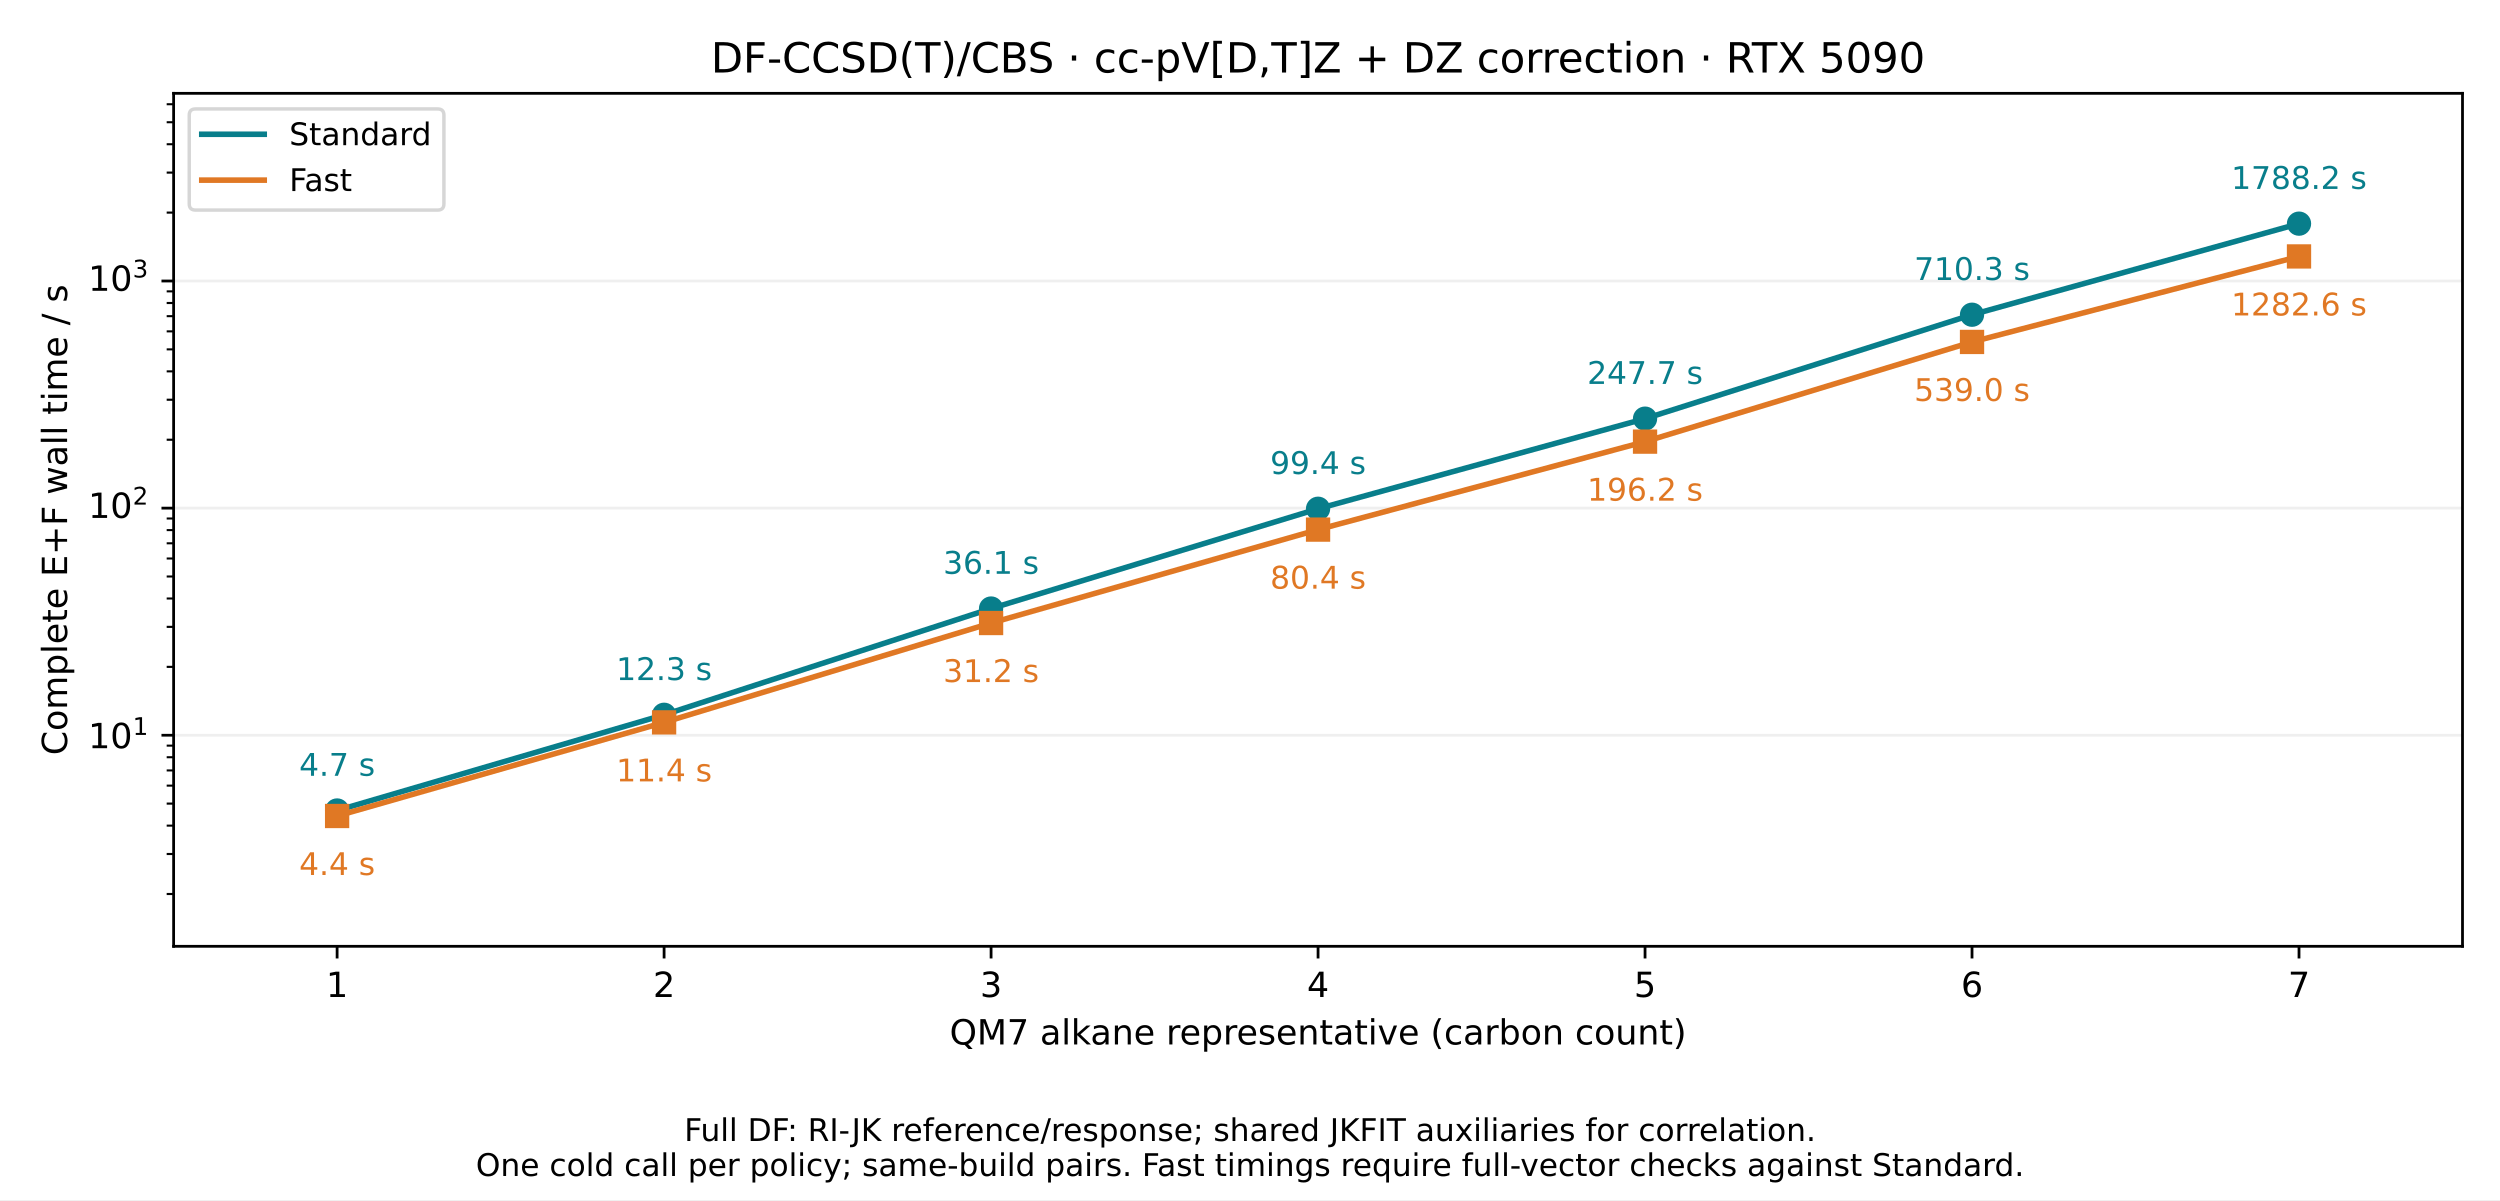
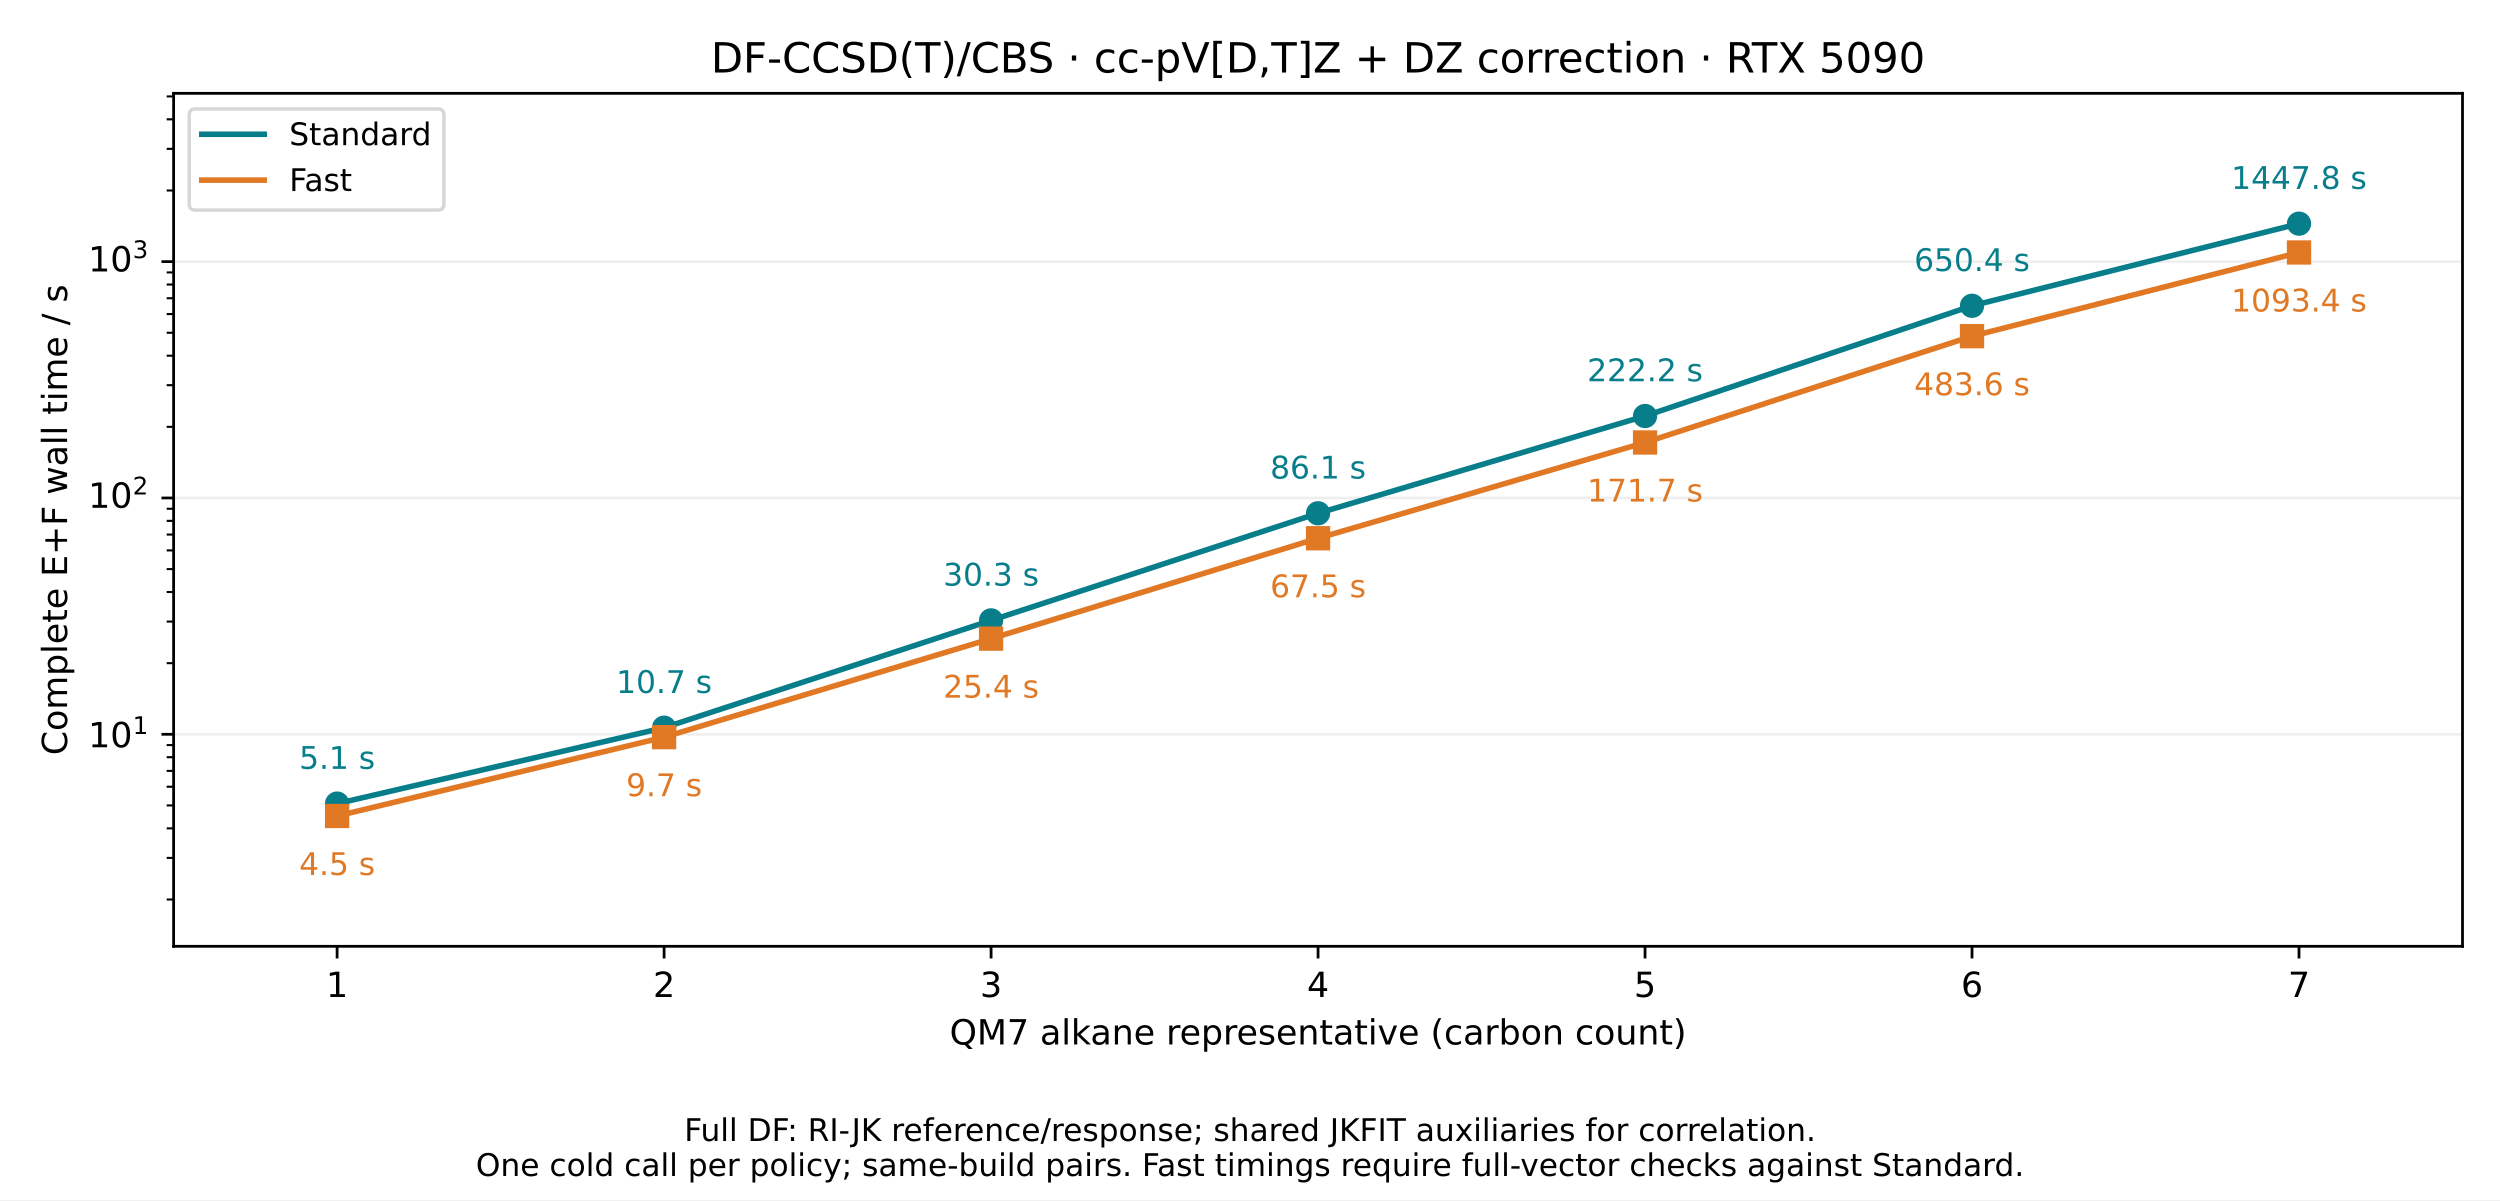
<svg xmlns="http://www.w3.org/2000/svg" xmlns:xlink="http://www.w3.org/1999/xlink" width="720pt" height="345.6pt" viewBox="0 0 720 345.6" version="1.1">
  <defs>
    <style type="text/css">*{stroke-linejoin: round; stroke-linecap: butt}</style>
  </defs>
  <g id="figure_1">
    <g id="patch_1">
      <path d="M 0 345.6 L 720 345.6 L 720 0 L 0 0 z " style="fill: #ffffff" />
    </g>
    <g id="axes_1">
      <g id="patch_2">
        <path d="M 50.003 272.536 L 709.2 272.536 L 709.2 26.88 L 50.003 26.88 z " style="fill: #ffffff" />
      </g>
      <g id="matplotlib.axis_1">
        <g id="xtick_1">
          <g id="line2d_1">
            <defs>
              <path id="m9fb4f27be5" d="M 0 0 L 0 3.5 " style="stroke: #000000; stroke-width: 0.8" />
            </defs>
            <g>
              <use xlink:href="#m9fb4f27be5" x="97.088" y="272.536" style="stroke: #000000; stroke-width: 0.8" />
            </g>
          </g>
          <g id="text_1">
            <text style="font-size: 10px; font-family: 'DejaVu Sans'; text-anchor: middle" x="97.088" y="287.134" transform="rotate(-0 97.08821 287.1344)">1</text>
          </g>
        </g>
        <g id="xtick_2">
          <g id="line2d_2">
            <g>
              <use xlink:href="#m9fb4f27be5" x="191.259" y="272.536" style="stroke: #000000; stroke-width: 0.8" />
            </g>
          </g>
          <g id="text_2">
            <text style="font-size: 10px; font-family: 'DejaVu Sans'; text-anchor: middle" x="191.259" y="287.134" transform="rotate(-0 191.2593 287.1344)">2</text>
          </g>
        </g>
        <g id="xtick_3">
          <g id="line2d_3">
            <g>
              <use xlink:href="#m9fb4f27be5" x="285.43" y="272.536" style="stroke: #000000; stroke-width: 0.8" />
            </g>
          </g>
          <g id="text_3">
            <text style="font-size: 10px; font-family: 'DejaVu Sans'; text-anchor: middle" x="285.43" y="287.134" transform="rotate(-0 285.4303 287.1344)">3</text>
          </g>
        </g>
        <g id="xtick_4">
          <g id="line2d_4">
            <g>
              <use xlink:href="#m9fb4f27be5" x="379.601" y="272.536" style="stroke: #000000; stroke-width: 0.8" />
            </g>
          </g>
          <g id="text_4">
            <text style="font-size: 10px; font-family: 'DejaVu Sans'; text-anchor: middle" x="379.601" y="287.134" transform="rotate(-0 379.6013 287.1344)">4</text>
          </g>
        </g>
        <g id="xtick_5">
          <g id="line2d_5">
            <g>
              <use xlink:href="#m9fb4f27be5" x="473.772" y="272.536" style="stroke: #000000; stroke-width: 0.8" />
            </g>
          </g>
          <g id="text_5">
            <text style="font-size: 10px; font-family: 'DejaVu Sans'; text-anchor: middle" x="473.772" y="287.134" transform="rotate(-0 473.7724 287.1344)">5</text>
          </g>
        </g>
        <g id="xtick_6">
          <g id="line2d_6">
            <g>
              <use xlink:href="#m9fb4f27be5" x="567.943" y="272.536" style="stroke: #000000; stroke-width: 0.8" />
            </g>
          </g>
          <g id="text_6">
            <text style="font-size: 10px; font-family: 'DejaVu Sans'; text-anchor: middle" x="567.943" y="287.134" transform="rotate(-0 567.9434 287.1344)">6</text>
          </g>
        </g>
        <g id="xtick_7">
          <g id="line2d_7">
            <g>
              <use xlink:href="#m9fb4f27be5" x="662.114" y="272.536" style="stroke: #000000; stroke-width: 0.8" />
            </g>
          </g>
          <g id="text_7">
            <text style="font-size: 10px; font-family: 'DejaVu Sans'; text-anchor: middle" x="662.114" y="287.134" transform="rotate(-0 662.1145 287.1344)">7</text>
          </g>
        </g>
        <g id="text_8">
          <text style="font-size: 10px; font-family: 'DejaVu Sans'; text-anchor: middle" x="379.601" y="300.813" transform="rotate(-0 379.6013 300.8126)">QM7 alkane representative (carbon count)</text>
        </g>
      </g>
      <g id="matplotlib.axis_2">
        <g id="ytick_1">
          <g id="line2d_8">
-             <path d="M 50.003 211.749 L 709.2 211.749 " clip-path="url(#pd17574eaad)" style="fill: none; stroke: #b0b0b0; stroke-opacity: 0.2; stroke-width: 0.8; stroke-linecap: square" />
+             <path d="M 50.003 211.48 L 709.2 211.48 " clip-path="url(#pd17574eaad)" style="fill: none; stroke: #b0b0b0; stroke-opacity: 0.2; stroke-width: 0.8; stroke-linecap: square" />
          </g>
          <g id="line2d_9">
            <defs>
              <path id="mf90fe80e93" d="M 0 0 L -3.5 0 " style="stroke: #000000; stroke-width: 0.8" />
            </defs>
            <g>
-               <use xlink:href="#mf90fe80e93" x="50.003" y="211.749" style="stroke: #000000; stroke-width: 0.8" />
+               <use xlink:href="#mf90fe80e93" x="50.003" y="211.48" style="stroke: #000000; stroke-width: 0.8" />
            </g>
          </g>
          <g id="text_9">
-             <g transform="translate(25.40269 215.5478)">
+             <g transform="translate(25.40269 215.2791)">
              <text>
                <tspan x="0" y="-0.064" style="font-size: 10px; font-family: 'DejaVu Sans'">1</tspan>
                <tspan x="6.362" y="-0.064" style="font-size: 10px; font-family: 'DejaVu Sans'">0</tspan>
                <tspan x="12.82" y="-3.892" style="font-size: 7px; font-family: 'DejaVu Sans'">1</tspan>
              </text>
            </g>
          </g>
        </g>
        <g id="ytick_2">
          <g id="line2d_10">
-             <path d="M 50.003 146.335 L 709.2 146.335 " clip-path="url(#pd17574eaad)" style="fill: none; stroke: #b0b0b0; stroke-opacity: 0.2; stroke-width: 0.8; stroke-linecap: square" />
+             <path d="M 50.003 143.415 L 709.2 143.415 " clip-path="url(#pd17574eaad)" style="fill: none; stroke: #b0b0b0; stroke-opacity: 0.2; stroke-width: 0.8; stroke-linecap: square" />
          </g>
          <g id="line2d_11">
            <g>
-               <use xlink:href="#mf90fe80e93" x="50.003" y="146.335" style="stroke: #000000; stroke-width: 0.8" />
+               <use xlink:href="#mf90fe80e93" x="50.003" y="143.415" style="stroke: #000000; stroke-width: 0.8" />
            </g>
          </g>
          <g id="text_10">
-             <g transform="translate(25.40269 150.1347)">
+             <g transform="translate(25.40269 147.214)">
              <text>
                <tspan x="0" y="-0.977" style="font-size: 10px; font-family: 'DejaVu Sans'">1</tspan>
                <tspan x="6.362" y="-0.977" style="font-size: 10px; font-family: 'DejaVu Sans'">0</tspan>
                <tspan x="12.82" y="-4.805" style="font-size: 7px; font-family: 'DejaVu Sans'">2</tspan>
              </text>
            </g>
          </g>
        </g>
        <g id="ytick_3">
          <g id="line2d_12">
-             <path d="M 50.003 80.922 L 709.2 80.922 " clip-path="url(#pd17574eaad)" style="fill: none; stroke: #b0b0b0; stroke-opacity: 0.2; stroke-width: 0.8; stroke-linecap: square" />
+             <path d="M 50.003 75.35 L 709.2 75.35 " clip-path="url(#pd17574eaad)" style="fill: none; stroke: #b0b0b0; stroke-opacity: 0.2; stroke-width: 0.8; stroke-linecap: square" />
          </g>
          <g id="line2d_13">
            <g>
-               <use xlink:href="#mf90fe80e93" x="50.003" y="80.922" style="stroke: #000000; stroke-width: 0.8" />
+               <use xlink:href="#mf90fe80e93" x="50.003" y="75.35" style="stroke: #000000; stroke-width: 0.8" />
            </g>
          </g>
          <g id="text_11">
-             <g transform="translate(25.40269 84.72158)">
+             <g transform="translate(25.40269 79.14892)">
              <text>
                <tspan x="0" y="-0.977" style="font-size: 10px; font-family: 'DejaVu Sans'">1</tspan>
                <tspan x="6.362" y="-0.977" style="font-size: 10px; font-family: 'DejaVu Sans'">0</tspan>
                <tspan x="12.82" y="-4.805" style="font-size: 7px; font-family: 'DejaVu Sans'">3</tspan>
              </text>
            </g>
          </g>
        </g>
        <g id="ytick_4">
          <g id="line2d_14">
            <defs>
              <path id="mc7f868824a" d="M 0 0 L -2 0 " style="stroke: #000000; stroke-width: 0.6" />
            </defs>
            <g>
-               <use xlink:href="#mc7f868824a" x="50.003" y="257.47" style="stroke: #000000; stroke-width: 0.6" />
+               <use xlink:href="#mc7f868824a" x="50.003" y="259.055" style="stroke: #000000; stroke-width: 0.6" />
            </g>
          </g>
        </g>
        <g id="ytick_5">
          <g id="line2d_15">
            <g>
-               <use xlink:href="#mc7f868824a" x="50.003" y="245.952" style="stroke: #000000; stroke-width: 0.6" />
+               <use xlink:href="#mc7f868824a" x="50.003" y="247.07" style="stroke: #000000; stroke-width: 0.6" />
            </g>
          </g>
        </g>
        <g id="ytick_6">
          <g id="line2d_16">
            <g>
-               <use xlink:href="#mc7f868824a" x="50.003" y="237.779" style="stroke: #000000; stroke-width: 0.6" />
+               <use xlink:href="#mc7f868824a" x="50.003" y="238.566" style="stroke: #000000; stroke-width: 0.6" />
            </g>
          </g>
        </g>
        <g id="ytick_7">
          <g id="line2d_17">
            <g>
-               <use xlink:href="#mc7f868824a" x="50.003" y="231.44" style="stroke: #000000; stroke-width: 0.6" />
+               <use xlink:href="#mc7f868824a" x="50.003" y="231.97" style="stroke: #000000; stroke-width: 0.6" />
            </g>
          </g>
        </g>
        <g id="ytick_8">
          <g id="line2d_18">
            <g>
-               <use xlink:href="#mc7f868824a" x="50.003" y="226.26" style="stroke: #000000; stroke-width: 0.6" />
+               <use xlink:href="#mc7f868824a" x="50.003" y="226.58" style="stroke: #000000; stroke-width: 0.6" />
            </g>
          </g>
        </g>
        <g id="ytick_9">
          <g id="line2d_19">
            <g>
-               <use xlink:href="#mc7f868824a" x="50.003" y="221.881" style="stroke: #000000; stroke-width: 0.6" />
+               <use xlink:href="#mc7f868824a" x="50.003" y="222.023" style="stroke: #000000; stroke-width: 0.6" />
            </g>
          </g>
        </g>
        <g id="ytick_10">
          <g id="line2d_20">
            <g>
-               <use xlink:href="#mc7f868824a" x="50.003" y="218.088" style="stroke: #000000; stroke-width: 0.6" />
+               <use xlink:href="#mc7f868824a" x="50.003" y="218.076" style="stroke: #000000; stroke-width: 0.6" />
            </g>
          </g>
        </g>
        <g id="ytick_11">
          <g id="line2d_21">
            <g>
-               <use xlink:href="#mc7f868824a" x="50.003" y="214.742" style="stroke: #000000; stroke-width: 0.6" />
+               <use xlink:href="#mc7f868824a" x="50.003" y="214.594" style="stroke: #000000; stroke-width: 0.6" />
            </g>
          </g>
        </g>
        <g id="ytick_12">
          <g id="line2d_22">
            <g>
-               <use xlink:href="#mc7f868824a" x="50.003" y="192.057" style="stroke: #000000; stroke-width: 0.6" />
+               <use xlink:href="#mc7f868824a" x="50.003" y="190.99" style="stroke: #000000; stroke-width: 0.6" />
            </g>
          </g>
        </g>
        <g id="ytick_13">
          <g id="line2d_23">
            <g>
-               <use xlink:href="#mc7f868824a" x="50.003" y="180.539" style="stroke: #000000; stroke-width: 0.6" />
+               <use xlink:href="#mc7f868824a" x="50.003" y="179.005" style="stroke: #000000; stroke-width: 0.6" />
            </g>
          </g>
        </g>
        <g id="ytick_14">
          <g id="line2d_24">
            <g>
-               <use xlink:href="#mc7f868824a" x="50.003" y="172.366" style="stroke: #000000; stroke-width: 0.6" />
+               <use xlink:href="#mc7f868824a" x="50.003" y="170.501" style="stroke: #000000; stroke-width: 0.6" />
            </g>
          </g>
        </g>
        <g id="ytick_15">
          <g id="line2d_25">
            <g>
-               <use xlink:href="#mc7f868824a" x="50.003" y="166.027" style="stroke: #000000; stroke-width: 0.6" />
+               <use xlink:href="#mc7f868824a" x="50.003" y="163.904" style="stroke: #000000; stroke-width: 0.6" />
            </g>
          </g>
        </g>
        <g id="ytick_16">
          <g id="line2d_26">
            <g>
-               <use xlink:href="#mc7f868824a" x="50.003" y="160.847" style="stroke: #000000; stroke-width: 0.6" />
+               <use xlink:href="#mc7f868824a" x="50.003" y="158.515" style="stroke: #000000; stroke-width: 0.6" />
            </g>
          </g>
        </g>
        <g id="ytick_17">
          <g id="line2d_27">
            <g>
-               <use xlink:href="#mc7f868824a" x="50.003" y="156.468" style="stroke: #000000; stroke-width: 0.6" />
+               <use xlink:href="#mc7f868824a" x="50.003" y="153.958" style="stroke: #000000; stroke-width: 0.6" />
            </g>
          </g>
        </g>
        <g id="ytick_18">
          <g id="line2d_28">
            <g>
-               <use xlink:href="#mc7f868824a" x="50.003" y="152.675" style="stroke: #000000; stroke-width: 0.6" />
+               <use xlink:href="#mc7f868824a" x="50.003" y="150.011" style="stroke: #000000; stroke-width: 0.6" />
            </g>
          </g>
        </g>
        <g id="ytick_19">
          <g id="line2d_29">
            <g>
-               <use xlink:href="#mc7f868824a" x="50.003" y="149.329" style="stroke: #000000; stroke-width: 0.6" />
+               <use xlink:href="#mc7f868824a" x="50.003" y="146.529" style="stroke: #000000; stroke-width: 0.6" />
            </g>
          </g>
        </g>
        <g id="ytick_20">
          <g id="line2d_30">
            <g>
-               <use xlink:href="#mc7f868824a" x="50.003" y="126.644" style="stroke: #000000; stroke-width: 0.6" />
+               <use xlink:href="#mc7f868824a" x="50.003" y="122.925" style="stroke: #000000; stroke-width: 0.6" />
            </g>
          </g>
        </g>
        <g id="ytick_21">
          <g id="line2d_31">
            <g>
-               <use xlink:href="#mc7f868824a" x="50.003" y="115.125" style="stroke: #000000; stroke-width: 0.6" />
+               <use xlink:href="#mc7f868824a" x="50.003" y="110.939" style="stroke: #000000; stroke-width: 0.6" />
            </g>
          </g>
        </g>
        <g id="ytick_22">
          <g id="line2d_32">
            <g>
-               <use xlink:href="#mc7f868824a" x="50.003" y="106.953" style="stroke: #000000; stroke-width: 0.6" />
+               <use xlink:href="#mc7f868824a" x="50.003" y="102.436" style="stroke: #000000; stroke-width: 0.6" />
            </g>
          </g>
        </g>
        <g id="ytick_23">
          <g id="line2d_33">
            <g>
-               <use xlink:href="#mc7f868824a" x="50.003" y="100.614" style="stroke: #000000; stroke-width: 0.6" />
+               <use xlink:href="#mc7f868824a" x="50.003" y="95.839" style="stroke: #000000; stroke-width: 0.6" />
            </g>
          </g>
        </g>
        <g id="ytick_24">
          <g id="line2d_34">
            <g>
-               <use xlink:href="#mc7f868824a" x="50.003" y="95.434" style="stroke: #000000; stroke-width: 0.6" />
+               <use xlink:href="#mc7f868824a" x="50.003" y="90.45" style="stroke: #000000; stroke-width: 0.6" />
            </g>
          </g>
        </g>
        <g id="ytick_25">
          <g id="line2d_35">
            <g>
-               <use xlink:href="#mc7f868824a" x="50.003" y="91.055" style="stroke: #000000; stroke-width: 0.6" />
+               <use xlink:href="#mc7f868824a" x="50.003" y="85.893" style="stroke: #000000; stroke-width: 0.6" />
            </g>
          </g>
        </g>
        <g id="ytick_26">
          <g id="line2d_36">
            <g>
-               <use xlink:href="#mc7f868824a" x="50.003" y="87.262" style="stroke: #000000; stroke-width: 0.6" />
+               <use xlink:href="#mc7f868824a" x="50.003" y="81.946" style="stroke: #000000; stroke-width: 0.6" />
            </g>
          </g>
        </g>
        <g id="ytick_27">
          <g id="line2d_37">
            <g>
-               <use xlink:href="#mc7f868824a" x="50.003" y="83.916" style="stroke: #000000; stroke-width: 0.6" />
+               <use xlink:href="#mc7f868824a" x="50.003" y="78.464" style="stroke: #000000; stroke-width: 0.6" />
            </g>
          </g>
        </g>
        <g id="ytick_28">
          <g id="line2d_38">
            <g>
-               <use xlink:href="#mc7f868824a" x="50.003" y="61.231" style="stroke: #000000; stroke-width: 0.6" />
+               <use xlink:href="#mc7f868824a" x="50.003" y="54.86" style="stroke: #000000; stroke-width: 0.6" />
            </g>
          </g>
        </g>
        <g id="ytick_29">
          <g id="line2d_39">
            <g>
-               <use xlink:href="#mc7f868824a" x="50.003" y="49.712" style="stroke: #000000; stroke-width: 0.6" />
+               <use xlink:href="#mc7f868824a" x="50.003" y="42.874" style="stroke: #000000; stroke-width: 0.6" />
            </g>
          </g>
        </g>
        <g id="ytick_30">
          <g id="line2d_40">
            <g>
-               <use xlink:href="#mc7f868824a" x="50.003" y="41.54" style="stroke: #000000; stroke-width: 0.6" />
+               <use xlink:href="#mc7f868824a" x="50.003" y="34.37" style="stroke: #000000; stroke-width: 0.6" />
            </g>
          </g>
        </g>
        <g id="ytick_31">
          <g id="line2d_41">
            <g>
-               <use xlink:href="#mc7f868824a" x="50.003" y="35.201" style="stroke: #000000; stroke-width: 0.6" />
-             </g>
-           </g>
-         </g>
-         <g id="ytick_32">
-           <g id="line2d_42">
-             <g>
-               <use xlink:href="#mc7f868824a" x="50.003" y="30.021" style="stroke: #000000; stroke-width: 0.6" />
+               <use xlink:href="#mc7f868824a" x="50.003" y="27.774" style="stroke: #000000; stroke-width: 0.6" />
            </g>
          </g>
        </g>
        <g id="text_12">
          <text style="font-size: 10px; font-family: 'DejaVu Sans'; text-anchor: middle" x="19.323" y="149.708" transform="rotate(-90 19.323 149.708)">Complete E+F wall time / s</text>
        </g>
      </g>
+       <g id="line2d_42">
+         <path d="M 97.088 231.436 L 191.259 209.576 L 285.43 178.669 L 379.601 147.822 L 473.772 119.809 L 567.943 88.066 L 662.114 64.411 " clip-path="url(#pd17574eaad)" style="fill: none; stroke: #087e8b; stroke-width: 1.6; stroke-linecap: square" />
+       </g>
      <g id="line2d_43">
-         <path d="M 97.088 233.421 L 191.259 205.857 L 285.43 175.256 L 379.601 146.52 L 473.772 120.57 L 567.943 90.641 L 662.114 64.411 " clip-path="url(#pd17574eaad)" style="fill: none; stroke: #087e8b; stroke-width: 1.6; stroke-linecap: square" />
-       </g>
-       <g id="line2d_44">
-         <path d="M 97.088 233.421 " clip-path="url(#pd17574eaad)" style="fill: none; stroke: #087e8b; stroke-width: 1.5; stroke-linecap: square" />
+         <path d="M 97.088 231.436 " clip-path="url(#pd17574eaad)" style="fill: none; stroke: #087e8b; stroke-width: 1.5; stroke-linecap: square" />
        <defs>
          <path id="m16724b28e0" d="M 0 3 C 0.796 3 1.559 2.684 2.121 2.121 C 2.684 1.559 3 0.796 3 0 C 3 -0.796 2.684 -1.559 2.121 -2.121 C 1.559 -2.684 0.796 -3 0 -3 C -0.796 -3 -1.559 -2.684 -2.121 -2.121 C -2.684 -1.559 -3 -0.796 -3 0 C -3 0.796 -2.684 1.559 -2.121 2.121 C -1.559 2.684 -0.796 3 0 3 z " style="stroke: #087e8b" />
        </defs>
        <g clip-path="url(#pd17574eaad)">
-           <use xlink:href="#m16724b28e0" x="97.088" y="233.421" style="fill: #087e8b; stroke: #087e8b" />
+           <use xlink:href="#m16724b28e0" x="97.088" y="231.436" style="fill: #087e8b; stroke: #087e8b" />
+         </g>
+       </g>
+       <g id="line2d_44">
+         <path d="M 191.259 209.576 " clip-path="url(#pd17574eaad)" style="fill: none; stroke: #087e8b; stroke-width: 1.5; stroke-linecap: square" />
+         <g clip-path="url(#pd17574eaad)">
+           <use xlink:href="#m16724b28e0" x="191.259" y="209.576" style="fill: #087e8b; stroke: #087e8b" />
        </g>
      </g>
      <g id="line2d_45">
-         <path d="M 191.259 205.857 " clip-path="url(#pd17574eaad)" style="fill: none; stroke: #087e8b; stroke-width: 1.5; stroke-linecap: square" />
-         <g clip-path="url(#pd17574eaad)">
-           <use xlink:href="#m16724b28e0" x="191.259" y="205.857" style="fill: #087e8b; stroke: #087e8b" />
+         <path d="M 285.43 178.669 " clip-path="url(#pd17574eaad)" style="fill: none; stroke: #087e8b; stroke-width: 1.5; stroke-linecap: square" />
+         <g clip-path="url(#pd17574eaad)">
+           <use xlink:href="#m16724b28e0" x="285.43" y="178.669" style="fill: #087e8b; stroke: #087e8b" />
        </g>
      </g>
      <g id="line2d_46">
-         <path d="M 285.43 175.256 " clip-path="url(#pd17574eaad)" style="fill: none; stroke: #087e8b; stroke-width: 1.5; stroke-linecap: square" />
-         <g clip-path="url(#pd17574eaad)">
-           <use xlink:href="#m16724b28e0" x="285.43" y="175.256" style="fill: #087e8b; stroke: #087e8b" />
+         <path d="M 379.601 147.822 " clip-path="url(#pd17574eaad)" style="fill: none; stroke: #087e8b; stroke-width: 1.5; stroke-linecap: square" />
+         <g clip-path="url(#pd17574eaad)">
+           <use xlink:href="#m16724b28e0" x="379.601" y="147.822" style="fill: #087e8b; stroke: #087e8b" />
        </g>
      </g>
      <g id="line2d_47">
-         <path d="M 379.601 146.52 " clip-path="url(#pd17574eaad)" style="fill: none; stroke: #087e8b; stroke-width: 1.5; stroke-linecap: square" />
-         <g clip-path="url(#pd17574eaad)">
-           <use xlink:href="#m16724b28e0" x="379.601" y="146.52" style="fill: #087e8b; stroke: #087e8b" />
+         <path d="M 473.772 119.809 " clip-path="url(#pd17574eaad)" style="fill: none; stroke: #087e8b; stroke-width: 1.5; stroke-linecap: square" />
+         <g clip-path="url(#pd17574eaad)">
+           <use xlink:href="#m16724b28e0" x="473.772" y="119.809" style="fill: #087e8b; stroke: #087e8b" />
        </g>
      </g>
      <g id="line2d_48">
-         <path d="M 473.772 120.57 " clip-path="url(#pd17574eaad)" style="fill: none; stroke: #087e8b; stroke-width: 1.5; stroke-linecap: square" />
-         <g clip-path="url(#pd17574eaad)">
-           <use xlink:href="#m16724b28e0" x="473.772" y="120.57" style="fill: #087e8b; stroke: #087e8b" />
+         <path d="M 567.943 88.066 " clip-path="url(#pd17574eaad)" style="fill: none; stroke: #087e8b; stroke-width: 1.5; stroke-linecap: square" />
+         <g clip-path="url(#pd17574eaad)">
+           <use xlink:href="#m16724b28e0" x="567.943" y="88.066" style="fill: #087e8b; stroke: #087e8b" />
        </g>
      </g>
      <g id="line2d_49">
-         <path d="M 567.943 90.641 " clip-path="url(#pd17574eaad)" style="fill: none; stroke: #087e8b; stroke-width: 1.5; stroke-linecap: square" />
-         <g clip-path="url(#pd17574eaad)">
-           <use xlink:href="#m16724b28e0" x="567.943" y="90.641" style="fill: #087e8b; stroke: #087e8b" />
+         <path d="M 662.114 64.411 " clip-path="url(#pd17574eaad)" style="fill: none; stroke: #087e8b; stroke-width: 1.5; stroke-linecap: square" />
+         <g clip-path="url(#pd17574eaad)">
+           <use xlink:href="#m16724b28e0" x="662.114" y="64.411" style="fill: #087e8b; stroke: #087e8b" />
        </g>
      </g>
      <g id="line2d_50">
-         <path d="M 662.114 64.411 " clip-path="url(#pd17574eaad)" style="fill: none; stroke: #087e8b; stroke-width: 1.5; stroke-linecap: square" />
-         <g clip-path="url(#pd17574eaad)">
-           <use xlink:href="#m16724b28e0" x="662.114" y="64.411" style="fill: #087e8b; stroke: #087e8b" />
-         </g>
+         <path d="M 97.088 235.005 L 191.259 212.298 L 285.43 183.928 L 379.601 155.016 L 473.772 127.435 L 567.943 96.822 L 662.114 72.712 " clip-path="url(#pd17574eaad)" style="fill: none; stroke: #e07824; stroke-width: 1.6; stroke-linecap: square" />
      </g>
      <g id="line2d_51">
-         <path d="M 97.088 235.005 L 191.259 208.046 L 285.43 179.43 L 379.601 152.528 L 473.772 127.191 L 567.943 98.479 L 662.114 73.852 " clip-path="url(#pd17574eaad)" style="fill: none; stroke: #e07824; stroke-width: 1.6; stroke-linecap: square" />
-       </g>
-       <g id="line2d_52">
        <path d="M 97.088 235.005 " clip-path="url(#pd17574eaad)" style="fill: none; stroke: #e07824; stroke-width: 1.5; stroke-linecap: square" />
        <defs>
          <path id="m437a506125" d="M -3 3 L 3 3 L 3 -3 L -3 -3 z " style="stroke: #e07824; stroke-linejoin: miter" />
        </defs>
        <g clip-path="url(#pd17574eaad)">
          <use xlink:href="#m437a506125" x="97.088" y="235.005" style="fill: #e07824; stroke: #e07824; stroke-linejoin: miter" />
        </g>
      </g>
+       <g id="line2d_52">
+         <path d="M 191.259 212.298 " clip-path="url(#pd17574eaad)" style="fill: none; stroke: #e07824; stroke-width: 1.5; stroke-linecap: square" />
+         <g clip-path="url(#pd17574eaad)">
+           <use xlink:href="#m437a506125" x="191.259" y="212.298" style="fill: #e07824; stroke: #e07824; stroke-linejoin: miter" />
+         </g>
+       </g>
      <g id="line2d_53">
-         <path d="M 191.259 208.046 " clip-path="url(#pd17574eaad)" style="fill: none; stroke: #e07824; stroke-width: 1.5; stroke-linecap: square" />
-         <g clip-path="url(#pd17574eaad)">
-           <use xlink:href="#m437a506125" x="191.259" y="208.046" style="fill: #e07824; stroke: #e07824; stroke-linejoin: miter" />
+         <path d="M 285.43 183.928 " clip-path="url(#pd17574eaad)" style="fill: none; stroke: #e07824; stroke-width: 1.5; stroke-linecap: square" />
+         <g clip-path="url(#pd17574eaad)">
+           <use xlink:href="#m437a506125" x="285.43" y="183.928" style="fill: #e07824; stroke: #e07824; stroke-linejoin: miter" />
        </g>
      </g>
      <g id="line2d_54">
-         <path d="M 285.43 179.43 " clip-path="url(#pd17574eaad)" style="fill: none; stroke: #e07824; stroke-width: 1.5; stroke-linecap: square" />
-         <g clip-path="url(#pd17574eaad)">
-           <use xlink:href="#m437a506125" x="285.43" y="179.43" style="fill: #e07824; stroke: #e07824; stroke-linejoin: miter" />
+         <path d="M 379.601 155.016 " clip-path="url(#pd17574eaad)" style="fill: none; stroke: #e07824; stroke-width: 1.5; stroke-linecap: square" />
+         <g clip-path="url(#pd17574eaad)">
+           <use xlink:href="#m437a506125" x="379.601" y="155.016" style="fill: #e07824; stroke: #e07824; stroke-linejoin: miter" />
        </g>
      </g>
      <g id="line2d_55">
-         <path d="M 379.601 152.528 " clip-path="url(#pd17574eaad)" style="fill: none; stroke: #e07824; stroke-width: 1.5; stroke-linecap: square" />
-         <g clip-path="url(#pd17574eaad)">
-           <use xlink:href="#m437a506125" x="379.601" y="152.528" style="fill: #e07824; stroke: #e07824; stroke-linejoin: miter" />
+         <path d="M 473.772 127.435 " clip-path="url(#pd17574eaad)" style="fill: none; stroke: #e07824; stroke-width: 1.5; stroke-linecap: square" />
+         <g clip-path="url(#pd17574eaad)">
+           <use xlink:href="#m437a506125" x="473.772" y="127.435" style="fill: #e07824; stroke: #e07824; stroke-linejoin: miter" />
        </g>
      </g>
      <g id="line2d_56">
-         <path d="M 473.772 127.191 " clip-path="url(#pd17574eaad)" style="fill: none; stroke: #e07824; stroke-width: 1.5; stroke-linecap: square" />
-         <g clip-path="url(#pd17574eaad)">
-           <use xlink:href="#m437a506125" x="473.772" y="127.191" style="fill: #e07824; stroke: #e07824; stroke-linejoin: miter" />
+         <path d="M 567.943 96.822 " clip-path="url(#pd17574eaad)" style="fill: none; stroke: #e07824; stroke-width: 1.5; stroke-linecap: square" />
+         <g clip-path="url(#pd17574eaad)">
+           <use xlink:href="#m437a506125" x="567.943" y="96.822" style="fill: #e07824; stroke: #e07824; stroke-linejoin: miter" />
        </g>
      </g>
      <g id="line2d_57">
-         <path d="M 567.943 98.479 " clip-path="url(#pd17574eaad)" style="fill: none; stroke: #e07824; stroke-width: 1.5; stroke-linecap: square" />
-         <g clip-path="url(#pd17574eaad)">
-           <use xlink:href="#m437a506125" x="567.943" y="98.479" style="fill: #e07824; stroke: #e07824; stroke-linejoin: miter" />
-         </g>
-       </g>
-       <g id="line2d_58">
-         <path d="M 662.114 73.852 " clip-path="url(#pd17574eaad)" style="fill: none; stroke: #e07824; stroke-width: 1.5; stroke-linecap: square" />
-         <g clip-path="url(#pd17574eaad)">
-           <use xlink:href="#m437a506125" x="662.114" y="73.852" style="fill: #e07824; stroke: #e07824; stroke-linejoin: miter" />
+         <path d="M 662.114 72.712 " clip-path="url(#pd17574eaad)" style="fill: none; stroke: #e07824; stroke-width: 1.5; stroke-linecap: square" />
+         <g clip-path="url(#pd17574eaad)">
+           <use xlink:href="#m437a506125" x="662.114" y="72.712" style="fill: #e07824; stroke: #e07824; stroke-linejoin: miter" />
        </g>
      </g>
      <g id="patch_3">
        <path d="M 50.003 272.536 L 50.003 26.88 " style="fill: none; stroke: #000000; stroke-width: 0.8; stroke-linejoin: miter; stroke-linecap: square" />
      </g>
      <g id="patch_4">
        <path d="M 709.2 272.536 L 709.2 26.88 " style="fill: none; stroke: #000000; stroke-width: 0.8; stroke-linejoin: miter; stroke-linecap: square" />
      </g>
      <g id="patch_5">
        <path d="M 50.003 272.536 L 709.2 272.536 " style="fill: none; stroke: #000000; stroke-width: 0.8; stroke-linejoin: miter; stroke-linecap: square" />
      </g>
      <g id="patch_6">
        <path d="M 50.003 26.88 L 709.2 26.88 " style="fill: none; stroke: #000000; stroke-width: 0.8; stroke-linejoin: miter; stroke-linecap: square" />
      </g>
      <g id="text_13">
-         <text style="font-size: 9px; font-family: 'DejaVu Sans'; text-anchor: middle; fill: #087e8b" x="97.088" y="223.421" transform="rotate(-0 97.08821 223.4214)">4.7 s</text>
+         <text style="font-size: 9px; font-family: 'DejaVu Sans'; text-anchor: middle; fill: #087e8b" x="97.088" y="221.436" transform="rotate(-0 97.08821 221.4359)">5.1 s</text>
      </g>
      <g id="text_14">
-         <text style="font-size: 9px; font-family: 'DejaVu Sans'; text-anchor: middle; fill: #087e8b" x="191.259" y="195.857" transform="rotate(-0 191.2593 195.8569)">12.3 s</text>
+         <text style="font-size: 9px; font-family: 'DejaVu Sans'; text-anchor: middle; fill: #087e8b" x="191.259" y="199.576" transform="rotate(-0 191.2593 199.5759)">10.7 s</text>
      </g>
      <g id="text_15">
-         <text style="font-size: 9px; font-family: 'DejaVu Sans'; text-anchor: middle; fill: #087e8b" x="285.43" y="165.256" transform="rotate(-0 285.4303 165.2562)">36.1 s</text>
+         <text style="font-size: 9px; font-family: 'DejaVu Sans'; text-anchor: middle; fill: #087e8b" x="285.43" y="168.669" transform="rotate(-0 285.4303 168.6695)">30.3 s</text>
      </g>
      <g id="text_16">
-         <text style="font-size: 9px; font-family: 'DejaVu Sans'; text-anchor: middle; fill: #087e8b" x="379.601" y="136.52" transform="rotate(-0 379.6013 136.5204)">99.4 s</text>
+         <text style="font-size: 9px; font-family: 'DejaVu Sans'; text-anchor: middle; fill: #087e8b" x="379.601" y="137.822" transform="rotate(-0 379.6013 137.8223)">86.1 s</text>
      </g>
      <g id="text_17">
-         <text style="font-size: 9px; font-family: 'DejaVu Sans'; text-anchor: middle; fill: #087e8b" x="473.772" y="110.57" transform="rotate(-0 473.7724 110.5703)">247.7 s</text>
+         <text style="font-size: 9px; font-family: 'DejaVu Sans'; text-anchor: middle; fill: #087e8b" x="473.772" y="109.809" transform="rotate(-0 473.7724 109.809)">222.2 s</text>
      </g>
      <g id="text_18">
-         <text style="font-size: 9px; font-family: 'DejaVu Sans'; text-anchor: middle; fill: #087e8b" x="567.943" y="80.641" transform="rotate(-0 567.9434 80.6412)">710.3 s</text>
+         <text style="font-size: 9px; font-family: 'DejaVu Sans'; text-anchor: middle; fill: #087e8b" x="567.943" y="78.066" transform="rotate(-0 567.9434 78.06646)">650.4 s</text>
      </g>
      <g id="text_19">
-         <text style="font-size: 9px; font-family: 'DejaVu Sans'; text-anchor: middle; fill: #087e8b" x="662.114" y="54.411" transform="rotate(-0 662.1145 54.41078)">1788.2 s</text>
+         <text style="font-size: 9px; font-family: 'DejaVu Sans'; text-anchor: middle; fill: #087e8b" x="662.114" y="54.411" transform="rotate(-0 662.1145 54.41078)">1447.8 s</text>
      </g>
      <g id="text_20">
-         <text style="font-size: 9px; font-family: 'DejaVu Sans'; text-anchor: middle; fill: #e07824" x="97.088" y="252.005" transform="rotate(-0 97.08821 252.0052)">4.4 s</text>
+         <text style="font-size: 9px; font-family: 'DejaVu Sans'; text-anchor: middle; fill: #e07824" x="97.088" y="252.005" transform="rotate(-0 97.08821 252.0052)">4.5 s</text>
      </g>
      <g id="text_21">
-         <text style="font-size: 9px; font-family: 'DejaVu Sans'; text-anchor: middle; fill: #e07824" x="191.259" y="225.046" transform="rotate(-0 191.2593 225.0465)">11.4 s</text>
+         <text style="font-size: 9px; font-family: 'DejaVu Sans'; text-anchor: middle; fill: #e07824" x="191.259" y="229.298" transform="rotate(-0 191.2593 229.2978)">9.7 s</text>
      </g>
      <g id="text_22">
-         <text style="font-size: 9px; font-family: 'DejaVu Sans'; text-anchor: middle; fill: #e07824" x="285.43" y="196.43" transform="rotate(-0 285.4303 196.4298)">31.2 s</text>
+         <text style="font-size: 9px; font-family: 'DejaVu Sans'; text-anchor: middle; fill: #e07824" x="285.43" y="200.928" transform="rotate(-0 285.4303 200.9279)">25.4 s</text>
      </g>
      <g id="text_23">
-         <text style="font-size: 9px; font-family: 'DejaVu Sans'; text-anchor: middle; fill: #e07824" x="379.601" y="169.528" transform="rotate(-0 379.6013 169.5278)">80.4 s</text>
+         <text style="font-size: 9px; font-family: 'DejaVu Sans'; text-anchor: middle; fill: #e07824" x="379.601" y="172.016" transform="rotate(-0 379.6013 172.0162)">67.5 s</text>
      </g>
      <g id="text_24">
-         <text style="font-size: 9px; font-family: 'DejaVu Sans'; text-anchor: middle; fill: #e07824" x="473.772" y="144.191" transform="rotate(-0 473.7724 144.191)">196.2 s</text>
+         <text style="font-size: 9px; font-family: 'DejaVu Sans'; text-anchor: middle; fill: #e07824" x="473.772" y="144.435" transform="rotate(-0 473.7724 144.435)">171.7 s</text>
      </g>
      <g id="text_25">
-         <text style="font-size: 9px; font-family: 'DejaVu Sans'; text-anchor: middle; fill: #e07824" x="567.943" y="115.479" transform="rotate(-0 567.9434 115.4793)">539.0 s</text>
+         <text style="font-size: 9px; font-family: 'DejaVu Sans'; text-anchor: middle; fill: #e07824" x="567.943" y="113.822" transform="rotate(-0 567.9434 113.8222)">483.6 s</text>
      </g>
      <g id="text_26">
-         <text style="font-size: 9px; font-family: 'DejaVu Sans'; text-anchor: middle; fill: #e07824" x="662.114" y="90.852" transform="rotate(-0 662.1145 90.85232)">1282.6 s</text>
+         <text style="font-size: 9px; font-family: 'DejaVu Sans'; text-anchor: middle; fill: #e07824" x="662.114" y="89.712" transform="rotate(-0 662.1145 89.71154)">1093.4 s</text>
      </g>
      <g id="text_27">
        <text style="font-size: 12px; font-family: 'DejaVu Sans'; text-anchor: middle" x="379.601" y="20.88" transform="rotate(-0 379.6013 20.88)">DF-CCSD(T)/CBS · cc-pV[D,T]Z + DZ correction · RTX 5090</text>
      </g>
      <g id="legend_1">
        <g id="patch_7">
          <path d="M 56.303 60.501 L 126.048 60.501 Q 127.848 60.501 127.848 58.701 L 127.848 33.18 Q 127.848 31.38 126.048 31.38 L 56.303 31.38 Q 54.503 31.38 54.503 33.18 L 54.503 58.701 Q 54.503 60.501 56.303 60.501 z " style="fill: #ffffff; opacity: 0.8; stroke: #cccccc; stroke-linejoin: miter" />
        </g>
-         <g id="line2d_59">
+         <g id="line2d_58">
          <path d="M 58.103 38.669 L 67.103 38.669 L 76.103 38.669 " style="fill: none; stroke: #087e8b; stroke-width: 1.6; stroke-linecap: square" />
        </g>
        <g id="text_28">
          <text style="font-size: 9px; font-family: 'DejaVu Sans'; text-anchor: start" x="83.303" y="41.819" transform="rotate(-0 83.30268 41.81859)">Standard</text>
        </g>
-         <g id="line2d_60">
+         <g id="line2d_59">
          <path d="M 58.103 51.879 L 67.103 51.879 L 76.103 51.879 " style="fill: none; stroke: #e07824; stroke-width: 1.6; stroke-linecap: square" />
        </g>
        <g id="text_29">
          <text style="font-size: 9px; font-family: 'DejaVu Sans'; text-anchor: start" x="83.303" y="55.029" transform="rotate(-0 83.30268 55.02891)">Fast</text>
        </g>
      </g>
    </g>
    <g id="text_30">
      <text style="font-size: 9px; font-family: 'DejaVu Sans'" transform="translate(197.0571 328.61)">Full DF: RI-JK reference/response; shared JKFIT auxiliaries for correlation.</text>
      <text style="font-size: 9px; font-family: 'DejaVu Sans'" transform="translate(137.0468 338.688)">One cold call per policy; same-build pairs. Fast timings require full-vector checks against Standard.</text>
    </g>
  </g>
  <defs>
    <clipPath id="pd17574eaad">
      <rect x="50.003" y="26.88" width="659.197" height="245.656" />
    </clipPath>
  </defs>
</svg>
